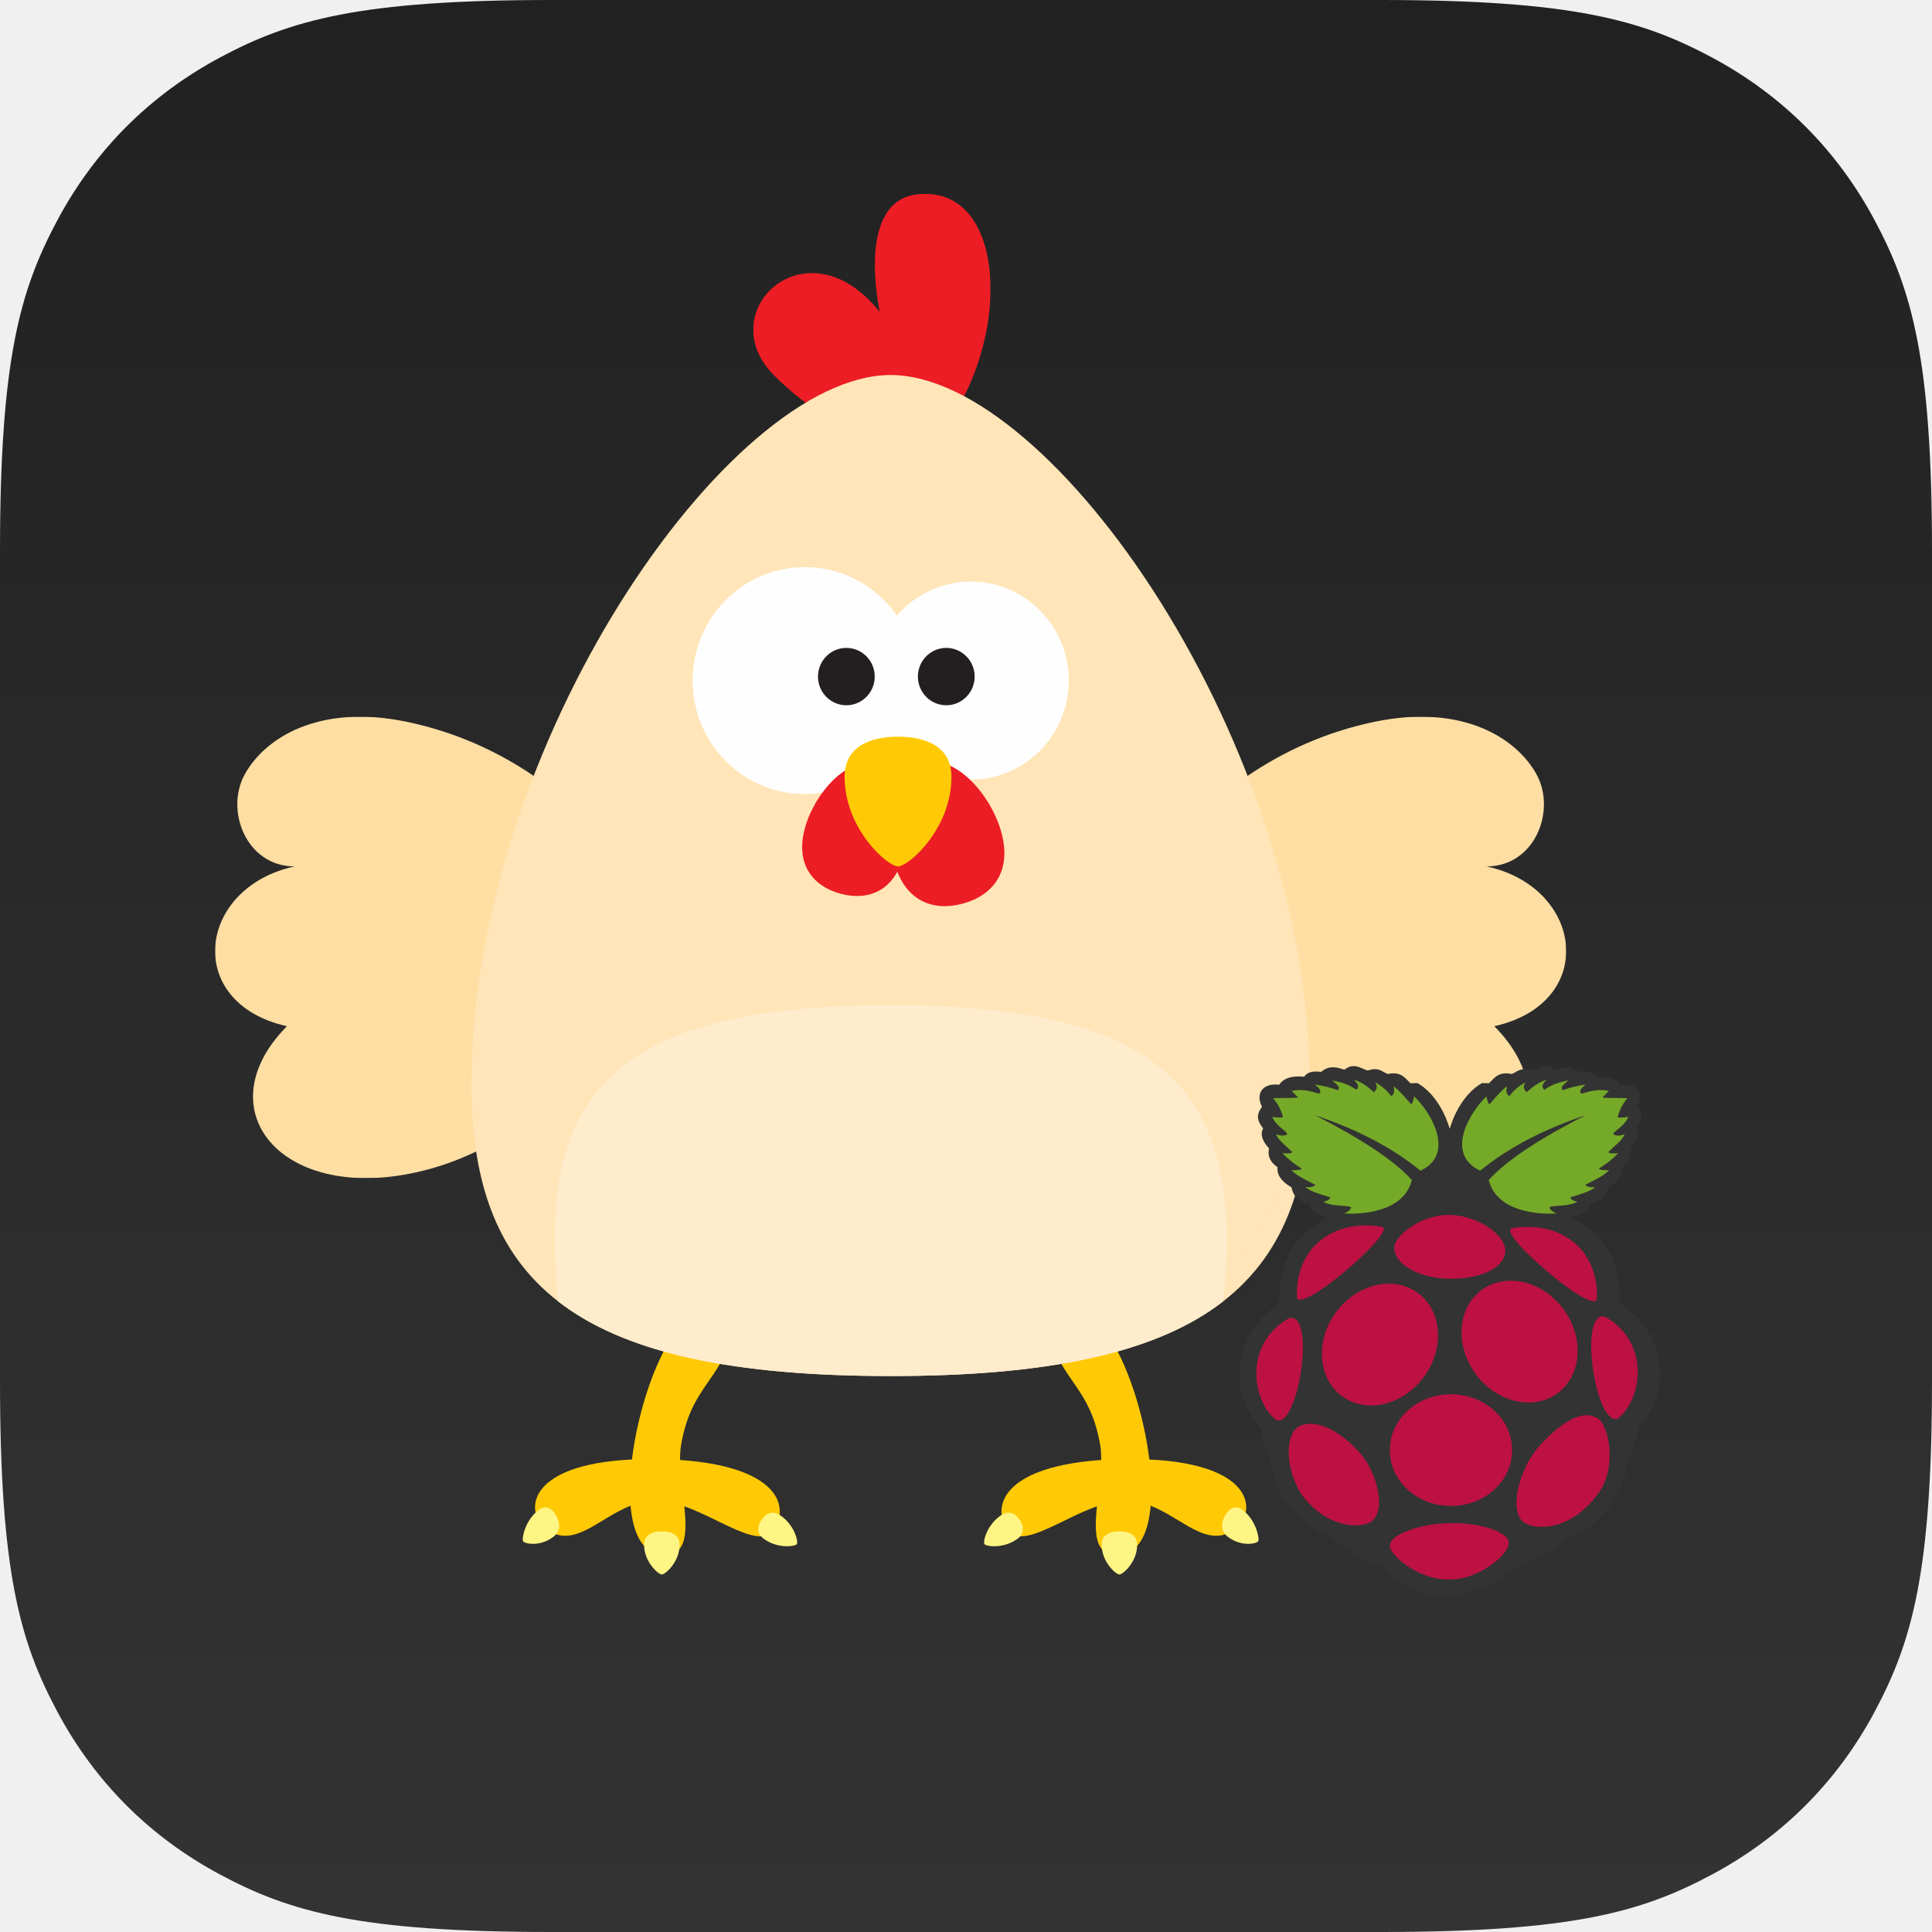
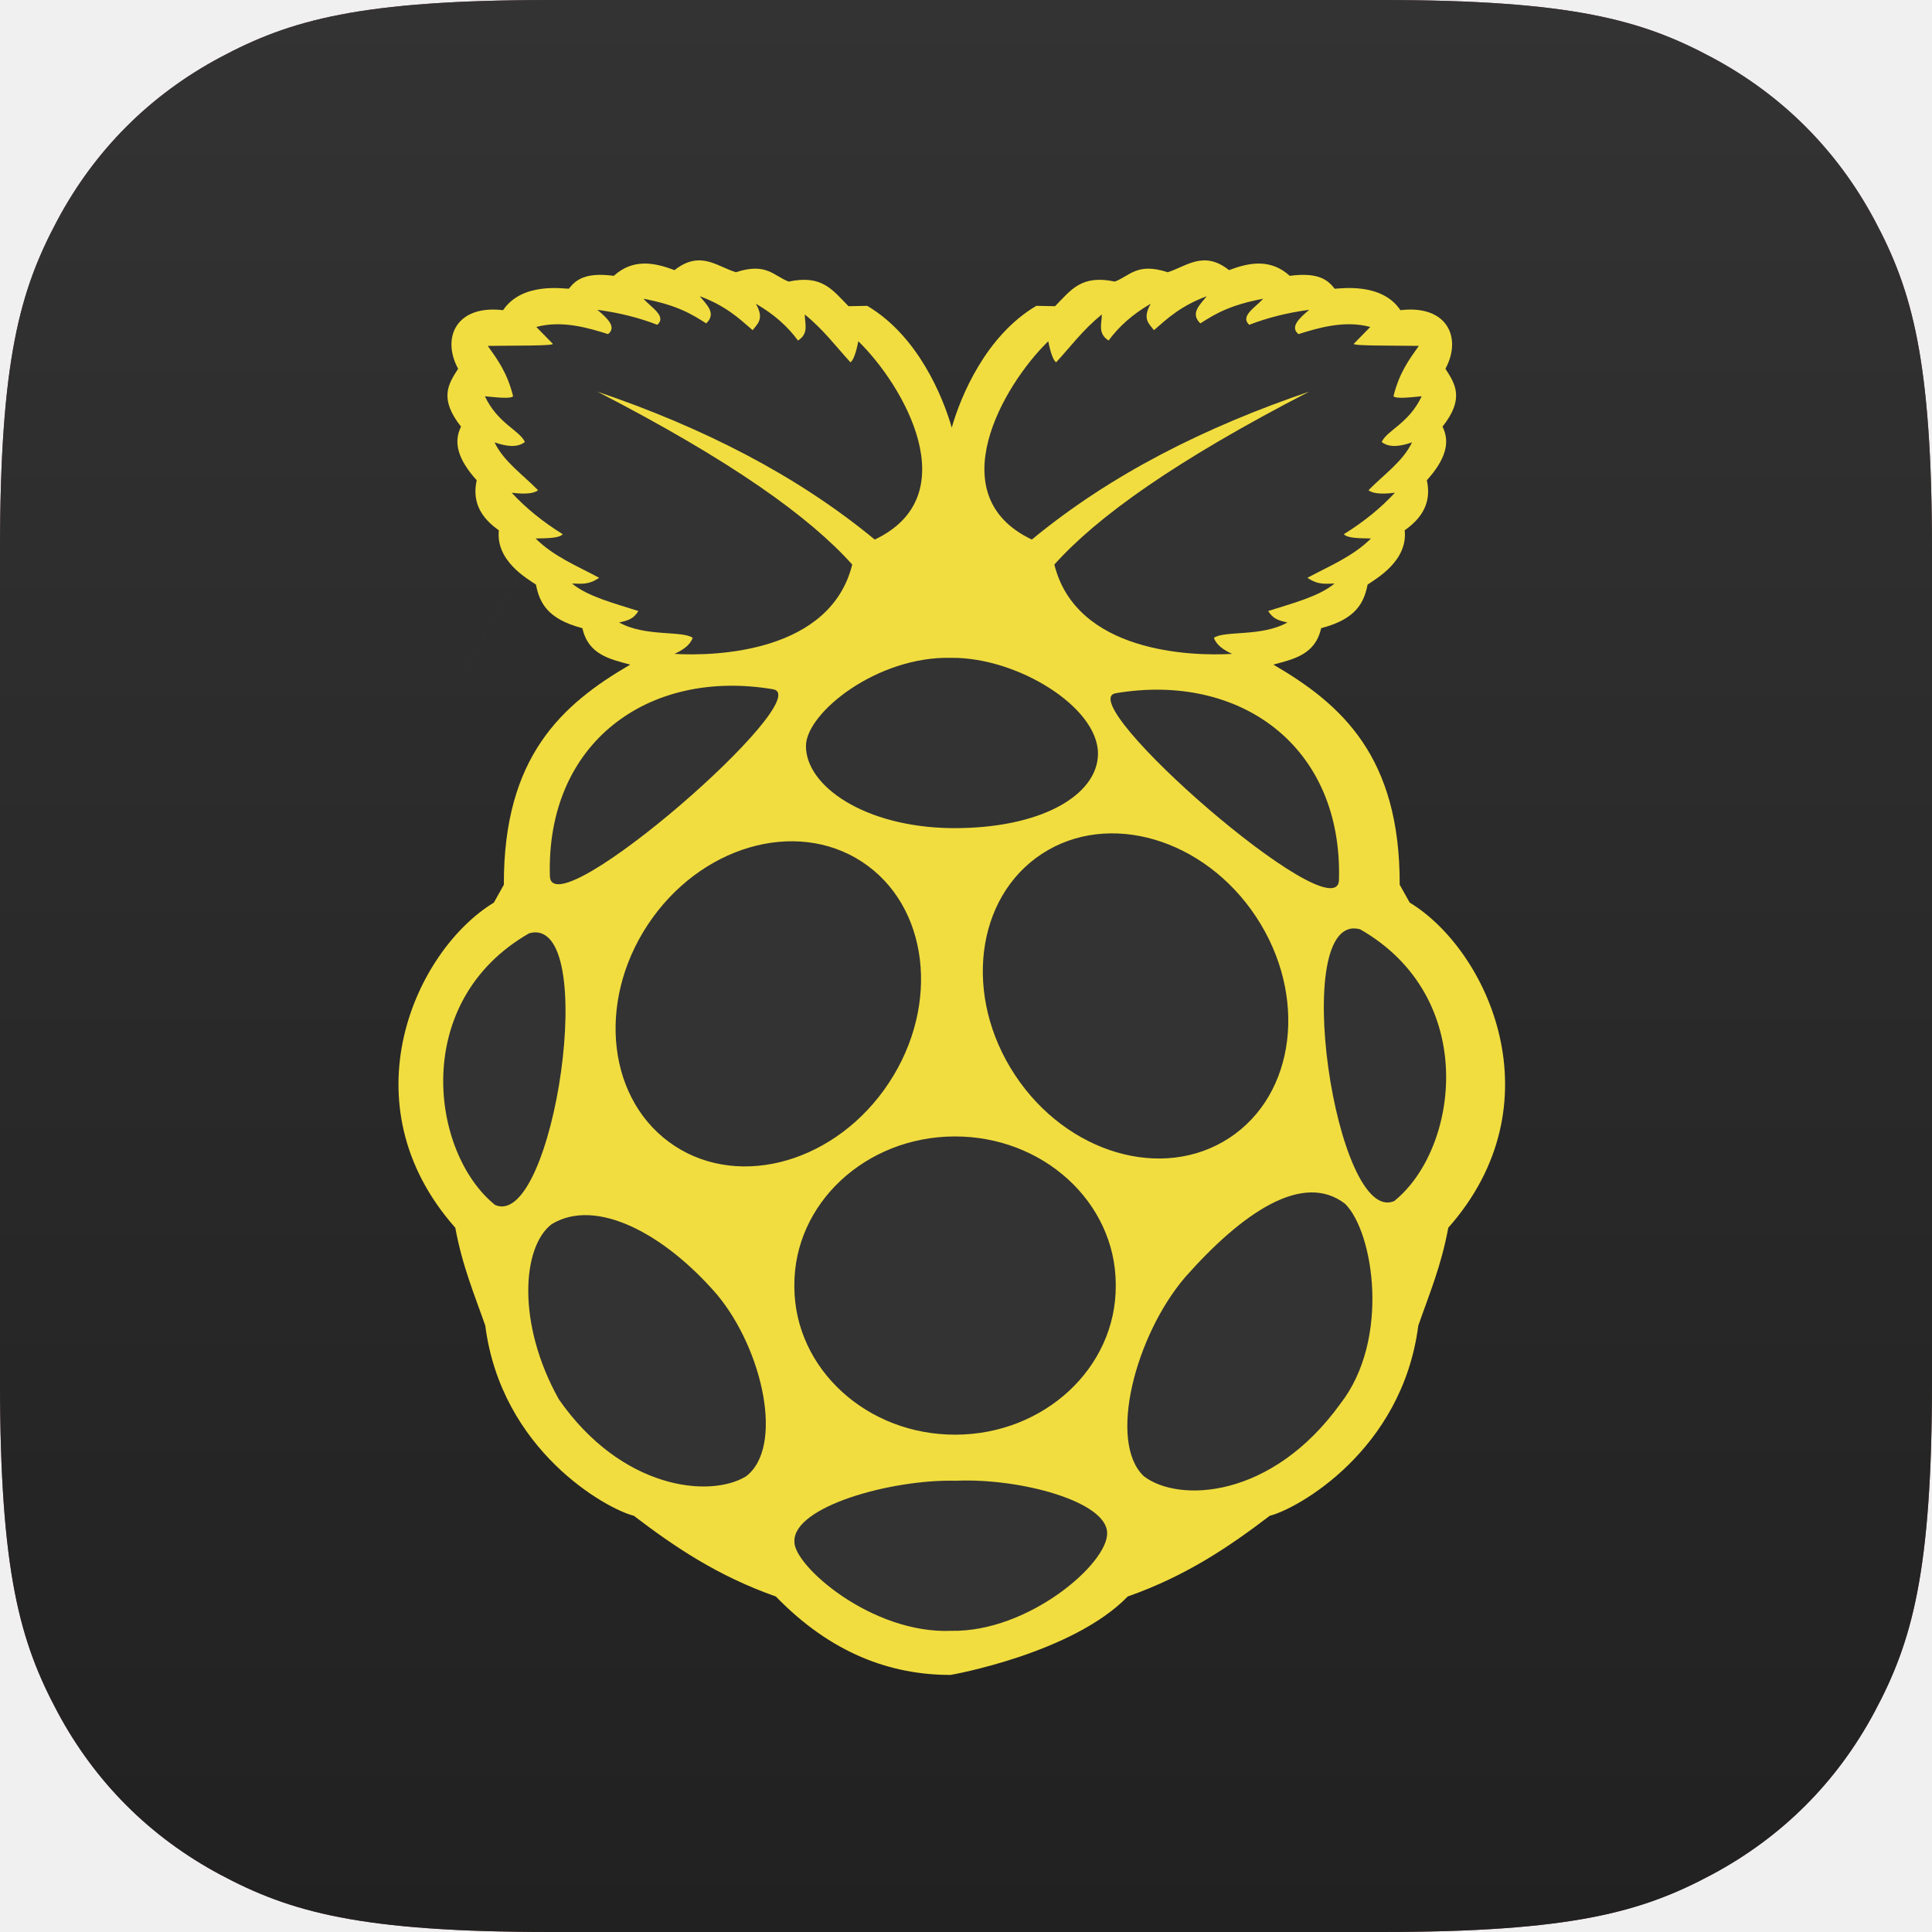
<svg xmlns="http://www.w3.org/2000/svg" xmlns:xlink="http://www.w3.org/1999/xlink" width="512px" height="512px" viewBox="0 0 512 512" version="1.1">
  <defs>
-     <linearGradient x1="50%" y1="0.315%" x2="50%" y2="99.006%" id="linearGradient-1">
-       <stop stop-color="#212121" offset="0%" />
-       <stop stop-color="#333333" offset="100%" />
+     <linearGradient x1="50%" y1="0%" x2="50%" y2="100%" id="linearGradient-1">
+       <stop stop-color="#333333" offset="0%" />
+       <stop stop-color="#212121" offset="99.91%" />
    </linearGradient>
-     <polygon id="path-2" points="0 0.72 124.019 0.72 124.019 122.994 0 122.994" />
-     <polygon id="path-4" points="0.297 0.72 124.316 0.72 124.316 122.994 0.297 122.994" />
-     <polygon id="path-6" points="1.289 0.903 64.173 0.903 64.173 68.66 1.289 68.66" />
+     <path d="M146.141,-5.90428975e-15 L365.859,5.90428975e-15 C416.675,-3.43056238e-15 435.102,5.291 453.68,15.227 C472.258,25.162 486.838,39.742 496.773,58.32 C506.709,76.898 512,95.325 512,146.141 L512,365.859 C512,416.675 506.709,435.102 496.773,453.68 C486.838,472.258 472.258,486.838 453.68,496.773 C435.102,506.709 416.675,512 365.859,512 L146.141,512 C95.325,512 76.898,506.709 58.32,496.773 C39.742,486.838 25.162,472.258 15.227,453.68 C5.291,435.102 2.28704159e-15,416.675 -3.93619317e-15,365.859 L3.93619317e-15,146.141 C-2.28704159e-15,95.325 5.291,76.898 15.227,58.32 C25.162,39.742 39.742,25.162 58.32,15.227 C76.898,5.291 95.325,3.43056238e-15 146.141,-5.90428975e-15 Z" id="path-2" />
  </defs>
-   <g id="ios-icon" stroke="none" stroke-width="1" fill="none" fill-rule="evenodd">
-     <path d="M146.141,-5.90428975e-15 L365.859,5.90428975e-15 C416.675,-3.43056238e-15 435.102,5.291 453.68,15.227 C472.258,25.162 486.838,39.742 496.773,58.32 C506.709,76.898 512,95.325 512,146.141 L512,365.859 C512,416.675 506.709,435.102 496.773,453.68 C486.838,472.258 472.258,486.838 453.68,496.773 C435.102,506.709 416.675,512 365.859,512 L146.141,512 C95.325,512 76.898,506.709 58.32,496.773 C39.742,486.838 25.162,472.258 15.227,453.68 C5.291,435.102 2.28704159e-15,416.675 -3.93619317e-15,365.859 L3.93619317e-15,146.141 C-2.28704159e-15,95.325 5.291,76.898 15.227,58.32 C25.162,39.742 39.742,25.162 58.32,15.227 C76.898,5.291 95.325,3.43056238e-15 146.141,-5.90428975e-15 Z" id="Path" fill="url(#linearGradient-1)" />
-     <g id="icon" transform="translate(57, 50)">
-       <g id="Chucken">
-         <g>
-           <path d="M234.823,336.919 C234.837,335.426 234.755,334.007 234.526,332.713 C231.808,317.43 224.312,316.103 220.936,303.349 C219.972,299.701 236.269,303.349 236.269,303.349 C241.603,310.732 246.086,324.455 247.584,336.783 C276.293,338.136 276.153,351.391 269.858,355.551 C262.786,360.225 256.365,352.355 247.947,349.031 C247.281,356.68 244.575,362.076 238.942,362.076 C233.092,362.076 232.983,356.203 233.701,349.182 C223.582,352.774 213.22,361.026 209.683,355.001 C205.65,348.127 210.39,338.585 234.823,336.919" id="Fill-1" fill="#FFCA05" fill-rule="nonzero" />
-           <path d="M234.952,359.352 C234.952,363.967 238.745,367.253 239.659,367.253 C240.573,367.253 244.367,363.967 244.367,359.352 C244.367,356.779 242.258,355.823 239.659,355.823 C237.058,355.823 234.952,356.779 234.952,359.352 M203.884,359.201 C204.295,359.814 208.695,360.519 212.473,357.928 C214.579,356.483 214.412,354.531 213.239,352.785 C212.068,351.037 210.336,350.159 208.229,351.603 C204.452,354.194 203.471,358.586 203.884,359.201 M267.671,351.621 C266.557,353.558 266.386,355.701 268.359,357.238 C271.895,359.993 276.04,359.127 276.431,358.446 C276.824,357.764 275.931,352.974 272.395,350.22 C270.422,348.681 268.786,349.681 267.671,351.621" id="Fill-3" fill="#FFF584" fill-rule="nonzero" />
-           <path d="M123.23,336.919 C123.216,335.426 123.298,334.007 123.528,332.713 C126.246,317.43 133.741,316.103 137.117,303.349 C138.082,299.701 121.784,303.349 121.784,303.349 C116.45,310.732 111.967,324.455 110.47,336.783 C81.761,338.136 81.901,351.391 88.195,355.551 C95.267,360.225 101.688,352.355 110.107,349.031 C110.773,356.68 113.478,362.076 119.111,362.076 C124.961,362.076 125.07,356.203 124.353,349.182 C134.471,352.774 144.833,361.026 148.37,355.001 C152.404,348.127 147.664,338.585 123.23,336.919" id="Fill-5" fill="#FFCA05" fill-rule="nonzero" />
-           <path d="M118.394,355.824 C115.795,355.824 113.687,356.78 113.687,359.353 C113.687,363.967 117.481,367.253 118.394,367.253 C119.309,367.253 123.102,363.967 123.102,359.353 C123.102,356.78 120.995,355.824 118.394,355.824 M149.825,351.604 C147.717,350.158 145.986,351.038 144.813,352.785 C143.642,354.531 143.475,356.483 145.581,357.928 C149.359,360.518 153.759,359.814 154.17,359.2 C154.583,358.586 153.602,354.194 149.825,351.604 M85.659,350.219 C82.123,352.974 81.23,357.765 81.621,358.446 C82.014,359.127 86.159,359.993 89.695,357.239 C91.668,355.701 91.497,353.558 90.382,351.621 C89.267,349.682 87.632,348.682 85.659,350.219" id="Fill-7" fill="#FFF584" fill-rule="nonzero" />
-           <g id="Group-11" transform="translate(0, 139.2165)">
-             <g id="Fill-9-Clipped">
-               <g>
-                 <mask id="mask-3" fill="white">
-                   <use xlink:href="#path-2" />
-                 </mask>
-                 <g id="path-1" />
-                 <path d="M124.019,64.539 C124.019,64.539 103.635,12.995 50.636,2.035 C27.286,-2.794 12.979,6.528 7.797,16.116 C2.613,25.706 8.338,40.392 21.079,40.392 C-4.74,45.994 -8.477,76.559 19.041,82.741 C-3.381,105.407 18.701,131.164 57.091,120.518 C95.481,109.872 124.019,64.539 124.019,64.539" id="Fill-9" fill="#FFDEA3" fill-rule="nonzero" mask="url(#mask-3)" />
-               </g>
-             </g>
-           </g>
-           <g id="Group-14" transform="translate(233.7372, 139.2165)">
-             <g id="Fill-12-Clipped">
-               <g>
-                 <mask id="mask-5" fill="white">
-                   <use xlink:href="#path-4" />
-                 </mask>
-                 <g id="path-3" />
-                 <path d="M0.297,64.539 C0.297,64.539 20.681,12.995 73.68,2.035 C97.03,-2.794 111.337,6.528 116.519,16.116 C121.703,25.706 115.978,40.392 103.237,40.392 C129.057,45.994 132.794,76.559 105.275,82.741 C127.698,105.407 105.615,131.164 67.225,120.518 C28.835,109.872 0.297,64.539 0.297,64.539" id="Fill-12" fill="#FFDEA3" fill-rule="nonzero" mask="url(#mask-5)" />
-               </g>
-             </g>
-           </g>
-           <g id="Group-17" transform="translate(141.3295, 0.471185)">
-             <g id="Fill-15-Clipped">
-               <g>
-                 <mask id="mask-7" fill="white">
-                   <use xlink:href="#path-6" />
-                 </mask>
-                 <g id="path-5" />
-                 <path d="M47.135,68.66 C70.237,45.307 70.179,-1.579 44.922,1.005 C28.137,2.722 34.84,32.257 34.84,32.257 C15.59,7.873 -10.024,31.999 6.707,48.912 C25.963,68.377 47.135,68.66 47.135,68.66" id="Fill-15" fill="#EC1D24" fill-rule="nonzero" mask="url(#mask-7)" />
-               </g>
-             </g>
-           </g>
-           <path d="M179.027,314.664 C261.547,314.664 290.106,290.898 290.106,237.466 C290.106,147.403 221.839,49.383 179.027,49.383 C136.215,49.383 67.947,147.403 67.947,237.466 C67.947,290.898 96.507,314.664 179.027,314.664" id="Fill-18" fill="#FFE5B8" fill-rule="nonzero" />
-           <path d="M156.296,100.286 C166.397,100.286 175.307,105.388 180.685,113.168 C185.445,107.631 192.443,104.114 200.27,104.114 C214.608,104.114 226.231,115.864 226.231,130.356 C226.231,144.849 214.608,156.6 200.27,156.6 C192.443,156.6 185.445,153.082 180.685,147.546 C175.307,155.326 166.397,160.428 156.296,160.428 C139.866,160.428 126.547,146.965 126.547,130.356 C126.547,113.749 139.866,100.286 156.296,100.286" id="Fill-20" fill="#FEFEFE" fill-rule="nonzero" />
-           <path d="M159.774,129.3 C159.774,133.498 163.142,136.901 167.293,136.901 C171.446,136.901 174.813,133.498 174.813,129.3 C174.813,125.102 171.446,121.699 167.293,121.699 C163.142,121.699 159.774,125.102 159.774,129.3" id="Fill-22" fill="#231F20" fill-rule="nonzero" />
-           <path d="M186.251,129.3 C186.251,133.498 189.619,136.901 193.772,136.901 C197.923,136.901 201.291,133.498 201.291,129.3 C201.291,125.102 197.923,121.699 193.772,121.699 C189.619,121.699 186.251,125.102 186.251,129.3" id="Fill-24" fill="#231F20" fill-rule="nonzero" />
-           <path d="M156.259,169.646 C153.744,179.137 158.508,184.88 165.743,186.839 C172.98,188.799 179.945,186.233 182.461,176.744 C184.976,167.251 182.09,154.426 174.855,152.466 C167.619,150.507 158.776,160.153 156.259,169.646" id="Fill-26" fill="#EC1D24" fill-rule="nonzero" />
-           <path d="M208.434,170.811 C211.164,181.114 205.994,187.349 198.139,189.475 C190.284,191.602 182.723,188.818 179.992,178.515 C177.262,168.211 180.394,154.291 188.249,152.163 C196.103,150.035 205.703,160.508 208.434,170.811" id="Fill-28" fill="#EC1D24" fill-rule="nonzero" />
-           <path d="M166.832,155.843 C166.832,169.721 178.239,179.609 180.991,179.609 C183.739,179.609 195.148,169.721 195.148,155.843 C195.148,148.106 188.809,145.23 180.991,145.23 C173.17,145.23 166.832,148.106 166.832,155.843" id="Fill-30" fill="#FFCA05" fill-rule="nonzero" />
-           <path d="M179.027,216.389 C245.169,216.389 268.062,235.439 268.062,278.266 C268.062,283.782 267.738,289.335 267.132,294.888 C249.795,308.342 221.589,314.664 179.027,314.664 C136.465,314.664 108.259,308.342 90.921,294.888 C90.315,289.335 89.992,283.782 89.992,278.266 C89.992,235.439 112.883,216.389 179.027,216.389" id="Fill-32" fill="#FFECCD" fill-rule="nonzero" />
-         </g>
-       </g>
-       <g id="pi-logo" transform="translate(266.6456, 232.5195)">
-         <g id="raspberry-pi" fill-rule="nonzero">
-           <path d="M34.977,0.002 C34.257,0.024 33.482,0.287 32.602,0.971 C30.448,0.152 28.358,-0.133 26.49,1.535 C23.605,1.166 22.667,1.927 21.957,2.817 C21.323,2.804 17.218,2.174 15.335,4.944 C10.604,4.392 9.108,7.689 10.803,10.763 C9.836,12.238 8.835,13.696 11.094,16.509 C10.295,18.075 10.791,19.774 12.674,21.83 C12.177,24.033 13.154,25.586 14.906,26.797 C14.578,29.81 17.708,31.563 18.643,32.187 C19.002,33.942 19.75,35.6 23.325,36.515 C23.914,39.132 26.063,39.584 28.143,40.133 C21.267,44.075 15.37,49.261 15.41,61.987 L14.402,63.759 C6.517,68.488 -0.577,83.687 10.517,96.04 C11.241,99.907 12.457,102.684 13.539,105.758 C15.157,118.145 25.719,123.946 28.505,124.632 C32.586,127.698 36.934,130.607 42.818,132.646 C48.364,138.286 54.372,140.436 60.413,140.433 C60.502,140.433 72.73,138.287 78.277,132.646 C84.16,130.607 88.508,127.698 92.59,124.632 C95.376,123.946 105.937,118.145 107.555,105.758 C108.637,102.684 109.853,99.907 110.578,96.04 C121.67,83.685 114.577,68.486 106.692,63.757 L105.683,61.986 C105.723,49.261 99.826,44.074 92.949,40.132 C95.03,39.583 97.179,39.131 97.768,36.514 C101.343,35.597 102.091,33.941 102.449,32.185 C103.384,31.561 106.514,29.809 106.187,26.795 C107.938,25.584 108.915,24.031 108.418,21.829 C110.302,19.772 110.797,18.073 109.998,16.506 C112.259,13.695 111.255,12.238 110.29,10.763 C111.984,7.688 110.489,4.391 105.756,4.944 C103.874,2.174 99.769,2.803 99.134,2.816 C98.424,1.927 97.487,1.165 94.602,1.534 C92.734,-0.134 90.645,0.151 88.49,0.97 C85.931,-1.021 84.238,0.575 82.304,1.179 C79.206,0.18 78.498,1.548 76.976,2.105 C73.597,1.401 72.571,2.933 70.952,4.551 L69.067,4.514 C63.972,7.476 61.44,13.506 60.543,16.606 C59.645,13.505 57.119,7.475 52.025,4.514 L50.141,4.551 C48.519,2.933 47.493,1.401 44.114,2.105 C42.592,1.548 41.886,0.18 38.786,1.179 C37.517,0.783 36.349,-0.04 34.975,0.002 L0,60.568" id="Path" fill="#333333" />
-           <path d="M24.832,13.03 C38.351,19.904 46.21,25.464 50.516,30.2 C48.311,38.915 36.808,39.313 32.602,39.068 C33.463,38.673 34.182,38.199 34.437,37.472 C33.381,36.732 29.639,37.394 27.027,35.947 C28.03,35.741 28.5,35.542 28.969,34.811 C26.501,34.035 23.842,33.366 22.278,32.08 C23.122,32.09 23.91,32.266 25.012,31.512 C22.801,30.337 20.442,29.406 18.609,27.61 C19.752,27.583 20.985,27.599 21.343,27.184 C19.32,25.948 17.612,24.574 16.199,23.07 C17.799,23.26 18.474,23.096 18.861,22.821 C17.331,21.276 15.395,19.972 14.472,18.068 C15.66,18.472 16.747,18.626 17.53,18.033 C17.01,16.876 14.783,16.194 13.501,13.492 C14.752,13.612 16.078,13.761 16.343,13.492 C15.763,11.16 14.767,9.849 13.79,8.491 C16.466,8.452 20.521,8.501 20.337,8.278 L18.682,6.611 C21.296,5.917 23.971,6.722 25.913,7.32 C26.784,6.642 25.897,5.784 24.833,4.908 C27.055,5.201 29.062,5.704 30.877,6.398 C31.846,5.535 30.247,4.671 29.474,3.809 C32.906,4.45 34.36,5.353 35.805,6.256 C36.853,5.265 35.865,4.423 35.157,3.56 C37.745,4.505 39.078,5.726 40.481,6.93 C40.957,6.297 41.69,5.833 40.805,4.305 C42.642,5.349 44.026,6.58 45.05,7.959 C46.186,7.245 45.727,6.269 45.733,5.369 C47.643,6.901 48.854,8.531 50.338,10.123 C50.636,9.908 50.898,9.181 51.129,8.03 C55.684,12.388 62.121,23.365 52.784,27.718 C44.837,21.254 35.346,16.556 24.829,13.032 L24.832,13.03 M96.564,13.03 C83.047,19.905 75.188,25.463 70.882,30.2 C73.087,38.915 84.59,39.313 88.796,39.068 C87.935,38.673 87.216,38.199 86.962,37.472 C88.017,36.732 91.759,37.394 94.371,35.947 C93.368,35.741 92.899,35.542 92.429,34.811 C94.898,34.035 97.557,33.366 99.12,32.08 C98.276,32.09 97.488,32.266 96.386,31.512 C98.597,30.337 100.956,29.406 102.789,27.61 C101.646,27.583 100.414,27.599 100.055,27.184 C102.079,25.948 103.786,24.574 105.199,23.07 C103.599,23.26 102.924,23.096 102.537,22.821 C104.067,21.276 106.003,19.972 106.926,18.068 C105.738,18.472 104.651,18.626 103.868,18.033 C104.388,16.876 106.615,16.194 107.897,13.492 C106.647,13.612 105.32,13.761 105.055,13.492 C105.637,11.159 106.632,9.848 107.609,8.49 C104.933,8.451 100.879,8.5 101.062,8.277 L102.717,6.61 C100.103,5.916 97.428,6.721 95.487,7.319 C94.615,6.641 95.502,5.783 96.566,4.907 C94.344,5.199 92.337,5.703 90.523,6.397 C89.553,5.534 91.152,4.671 91.926,3.808 C88.494,4.449 87.04,5.352 85.594,6.255 C84.546,5.264 85.535,4.422 86.242,3.559 C83.654,4.504 82.321,5.725 80.918,6.929 C80.442,6.296 79.71,5.832 80.594,4.304 C78.757,5.348 77.373,6.579 76.35,7.958 C75.213,7.244 75.672,6.268 75.666,5.368 C73.757,6.9 72.545,8.53 71.062,10.122 C70.763,9.907 70.502,9.18 70.27,8.029 C65.715,12.387 59.279,23.364 68.616,27.717 C76.558,21.252 86.048,16.555 96.566,13.03 L96.564,13.03" id="Shape" fill="#75A928" />
-           <path d="M77.071,101.778 C77.117,109.911 69.905,116.538 60.962,116.581 C52.019,116.624 44.73,110.066 44.683,101.933 C44.683,101.881 44.683,101.829 44.683,101.778 C44.636,93.645 51.848,87.017 60.791,86.974 C69.735,86.932 77.023,93.49 77.071,101.623 L77.071,101.778 M51.507,59.711 C58.217,64.047 59.426,73.873 54.208,81.66 C48.99,89.446 39.321,92.244 32.611,87.909 C25.901,83.574 24.692,73.747 29.91,65.961 C35.128,58.174 44.797,55.376 51.507,59.711 M69.617,58.926 C62.907,63.261 61.698,73.088 66.915,80.875 C72.133,88.661 81.803,91.46 88.512,87.124 C95.222,82.789 96.432,72.962 91.214,65.175 C85.996,57.389 76.327,54.591 69.617,58.926 L74.182,68.456 M17.972,66.799 C25.216,64.884 20.417,96.354 14.523,93.772 C8.039,88.629 5.951,73.568 17.972,66.799 M101.69,66.407 C94.445,64.492 99.244,95.964 105.138,93.381 C111.622,88.238 113.71,73.176 101.69,66.407 M77.076,42.971 C89.578,40.889 99.981,48.214 99.561,61.583 C99.149,66.709 72.47,43.734 77.076,42.971 M42.534,42.579 C30.031,40.497 19.629,47.823 20.049,61.191 C20.46,66.316 47.14,43.342 42.534,42.579 M60.492,39.461 C53.03,39.269 45.869,44.922 45.852,48.201 C45.831,52.185 51.752,56.264 60.543,56.367 C69.521,56.43 75.25,53.102 75.278,48.991 C75.311,44.333 67.113,39.389 60.492,39.461 L60.492,39.461 M60.948,121.155 C67.453,120.875 76.183,123.221 76.2,126.335 C76.308,129.357 68.283,136.186 60.517,136.054 C52.473,136.397 44.586,129.557 44.689,127.186 C44.568,123.71 54.483,120.996 60.948,121.155 M36.919,102.708 C41.551,108.21 43.662,117.878 39.797,120.728 C36.14,122.904 27.26,122.008 20.948,113.066 C16.691,105.562 17.239,97.927 20.228,95.683 C24.698,92.999 31.604,96.625 36.919,102.708 L36.919,102.708 M84.05,100.963 C79.038,106.752 76.248,117.309 79.903,120.71 C83.399,123.352 92.782,122.982 99.714,113.498 C104.746,107.128 103.06,96.49 100.185,93.665 C95.915,90.408 89.784,94.576 84.05,100.962 L84.05,100.963" id="Shape" fill="#BC1142" />
-         </g>
+   <g id="IconMarkDown" stroke="none" stroke-width="1" fill="none" fill-rule="evenodd">
+     <g id="Path">
+       <use fill="#854D4D" xlink:href="#path-2" />
+       <use fill="url(#linearGradient-1)" xlink:href="#path-2" />
+     </g>
+     <g id="pi-logo" transform="translate(93, 69)">
+       <g id="raspberry-pi">
+         <path d="M91.986,0.006 C90.092,0.064 88.053,0.765 85.739,2.591 C80.074,0.405 74.578,-0.355 69.665,4.097 C62.078,3.112 59.612,5.145 57.744,7.519 C56.078,7.484 45.282,5.804 40.329,13.198 C27.886,11.725 23.954,20.524 28.41,28.731 C25.868,32.669 23.234,36.56 29.177,44.068 C27.075,48.249 28.379,52.785 33.331,58.274 C32.025,64.153 34.594,68.3 39.202,71.532 C38.339,79.576 46.571,84.253 49.029,85.92 C49.973,90.606 51.94,95.03 61.341,97.475 C62.892,104.46 68.542,105.667 74.014,107.132 C55.93,117.655 40.421,131.499 40.526,165.469 L37.877,170.199 C17.14,182.822 -1.517,223.394 27.658,256.37 C29.563,266.692 32.759,274.107 35.605,282.313 C39.861,315.378 67.637,330.862 74.964,332.693 C85.699,340.878 97.133,348.645 112.607,354.086 C127.191,369.143 142.993,374.882 158.881,374.873 C159.114,374.873 191.274,369.144 205.86,354.086 C221.332,348.645 232.766,340.878 243.503,332.693 C250.828,330.862 278.604,315.378 282.86,282.313 C285.705,274.107 288.901,266.692 290.808,256.37 C319.98,223.39 301.325,182.817 280.589,170.195 L277.935,165.465 C278.04,131.498 262.532,117.653 244.447,107.127 C249.918,105.662 255.57,104.456 257.119,97.47 C266.521,95.024 268.489,90.601 269.431,85.915 C271.89,84.249 280.121,79.572 279.26,71.528 C283.867,68.295 286.436,64.148 285.129,58.27 C290.082,52.781 291.385,48.244 289.283,44.062 C295.228,36.558 292.59,32.668 290.051,28.73 C294.505,20.523 290.575,11.723 278.127,13.197 C273.179,5.803 262.383,7.482 260.713,7.516 C258.845,5.144 256.38,3.111 248.793,4.096 C243.88,-0.357 238.386,0.402 232.719,2.59 C225.99,-2.725 221.538,1.535 216.452,3.146 C208.305,0.482 206.441,4.131 202.438,5.619 C193.553,3.739 190.853,7.831 186.595,12.149 L181.639,12.05 C168.239,19.956 161.581,36.053 159.221,44.328 C156.861,36.052 150.218,19.955 136.82,12.05 L131.865,12.149 C127.6,7.831 124.901,3.739 116.016,5.619 C112.013,4.131 110.157,0.482 102.003,3.146 C98.664,2.089 95.594,-0.108 91.98,0.005 L0,161.682" id="Path" fill="#F1DD3F" fill-rule="nonzero" />
+         <path d="M65.306,34.783 C100.859,53.131 121.529,67.974 132.852,80.615 C127.054,103.88 96.802,104.942 85.74,104.289 C88.005,103.234 89.895,101.97 90.565,100.028 C87.79,98.054 77.948,99.82 71.077,95.956 C73.717,95.408 74.951,94.875 76.185,92.926 C69.695,90.854 62.702,89.067 58.589,85.634 C60.808,85.662 62.881,86.132 65.779,84.119 C59.965,80.983 53.761,78.497 48.94,73.703 C51.946,73.629 55.187,73.673 56.13,72.566 C50.809,69.266 46.318,65.597 42.602,61.582 C46.809,62.09 48.585,61.654 49.603,60.92 C45.579,56.795 40.489,53.313 38.061,48.23 C41.184,49.308 44.042,49.721 46.102,48.136 C44.735,45.05 38.879,43.229 35.507,36.015 C38.795,36.335 42.282,36.733 42.98,36.015 C41.454,29.791 38.836,26.291 36.267,22.665 C43.304,22.561 53.967,22.693 53.485,22.098 L49.133,17.647 C56.007,15.794 63.041,17.944 68.148,19.541 C70.44,17.73 68.107,15.44 65.309,13.102 C71.152,13.883 76.43,15.227 81.203,17.079 C83.752,14.775 79.547,12.47 77.513,10.166 C86.539,11.88 90.363,14.289 94.162,16.7 C96.92,14.055 94.321,11.806 92.46,9.504 C99.266,12.026 102.771,15.284 106.461,18.499 C107.712,16.809 109.64,15.57 107.312,11.492 C112.144,14.28 115.784,17.565 118.476,21.246 C121.466,19.34 120.257,16.735 120.273,14.332 C125.295,18.421 128.482,22.773 132.383,27.022 C133.169,26.448 133.856,24.507 134.464,21.435 C146.443,33.068 163.371,62.371 138.815,73.99 C117.917,56.737 92.957,44.195 65.298,34.788 L65.306,34.783 M253.954,34.783 C218.405,53.134 197.736,67.972 186.413,80.615 C192.212,103.88 222.463,104.942 233.524,104.289 C231.259,103.234 229.369,101.97 228.7,100.028 C231.476,98.054 241.317,99.82 248.187,95.956 C245.548,95.408 244.314,94.875 243.079,92.926 C249.571,90.854 256.563,89.067 260.675,85.634 C258.456,85.662 256.384,86.132 253.485,84.119 C259.3,80.983 265.505,78.497 270.325,73.703 C267.318,73.629 264.077,73.673 263.135,72.566 C268.457,69.266 272.947,65.597 276.663,61.582 C272.456,62.09 270.68,61.654 269.663,60.92 C273.685,56.795 278.777,53.313 281.204,48.23 C278.08,49.308 275.222,49.721 273.163,48.136 C274.529,45.05 280.386,43.229 283.758,36.015 C280.47,36.335 276.982,36.733 276.284,36.015 C277.814,29.788 280.432,26.289 283.001,22.663 C275.963,22.559 265.301,22.69 265.783,22.095 L270.135,17.644 C263.26,15.792 256.227,17.942 251.12,19.538 C248.827,17.728 251.16,15.438 253.957,13.1 C248.116,13.879 242.836,15.224 238.065,17.076 C235.515,14.773 239.72,12.468 241.755,10.164 C232.729,11.877 228.905,14.286 225.104,16.698 C222.347,14.053 224.947,11.804 226.808,9.501 C220.002,12.024 216.496,15.282 212.807,18.497 C211.555,16.807 209.628,15.567 211.954,11.49 C207.124,14.277 203.484,17.563 200.792,21.243 C197.802,19.338 199.011,16.731 198.995,14.33 C193.973,18.419 190.786,22.77 186.885,27.019 C186.099,26.446 185.412,24.505 184.803,21.431 C172.824,33.066 155.897,62.369 180.453,73.987 C201.34,56.73 226.298,44.191 253.958,34.783 L253.954,34.783" id="Shape" fill="#333333" fill-rule="nonzero" />
+         <path d="M202.687,271.686 C202.81,293.396 183.844,311.088 160.324,311.203 C136.804,311.317 117.636,293.81 117.512,272.1 C117.511,271.962 117.511,271.824 117.512,271.686 C117.389,249.977 136.354,232.285 159.875,232.17 C183.396,232.056 202.562,249.562 202.687,271.272 L202.687,271.686 M135.457,159.393 C153.104,170.967 156.285,197.198 142.562,217.983 C128.84,238.769 103.411,246.238 85.764,234.666 C68.118,223.092 64.938,196.861 78.66,176.076 C92.382,155.29 117.811,147.821 135.457,159.393 M183.085,157.298 C165.44,168.87 162.259,195.103 175.98,215.888 C189.703,236.674 215.132,244.143 232.778,232.57 C250.424,220.997 253.606,194.766 239.883,173.98 C226.162,153.195 200.732,145.726 183.085,157.298 M47.263,178.313 C66.315,173.201 53.696,257.208 38.194,250.316 C21.142,236.588 15.651,196.384 47.263,178.313 M267.434,177.266 C248.38,172.156 261.001,256.166 276.503,249.273 C293.555,235.544 299.046,195.336 267.434,177.266 M202.702,114.707 C235.58,109.15 262.938,128.703 261.834,164.39 C260.753,178.072 190.589,116.745 202.702,114.707 M111.859,113.66 C78.978,108.102 51.622,127.66 52.727,163.345 C53.808,177.026 123.973,115.698 111.859,113.66 M159.088,105.337 C139.465,104.826 120.632,119.915 120.586,128.668 C120.532,139.302 136.101,150.191 159.222,150.467 C182.832,150.636 197.898,141.751 197.974,130.777 C198.061,118.342 176.5,105.145 159.088,105.336 L159.088,105.337 M160.286,323.413 C177.395,322.665 200.352,328.929 200.398,337.238 C200.682,345.307 179.577,363.536 159.152,363.184 C137.998,364.098 117.256,345.84 117.527,339.511 C117.21,330.232 143.284,322.988 160.286,323.413 M97.093,274.169 C109.273,288.858 114.827,314.665 104.661,322.273 C95.045,328.081 71.69,325.689 55.091,301.819 C43.895,281.789 45.338,261.406 53.199,255.418 C64.953,248.252 83.115,257.933 97.094,274.169 L97.093,274.169 M221.042,269.512 C207.862,284.964 200.524,313.147 210.137,322.224 C219.331,329.276 244.008,328.29 262.236,302.972 C275.472,285.968 271.038,257.571 263.477,250.03 C252.246,241.335 236.122,252.463 221.042,269.508 L221.042,269.512" id="Shape" fill="#333333" fill-rule="nonzero" />
      </g>
    </g>
  </g>
</svg>
